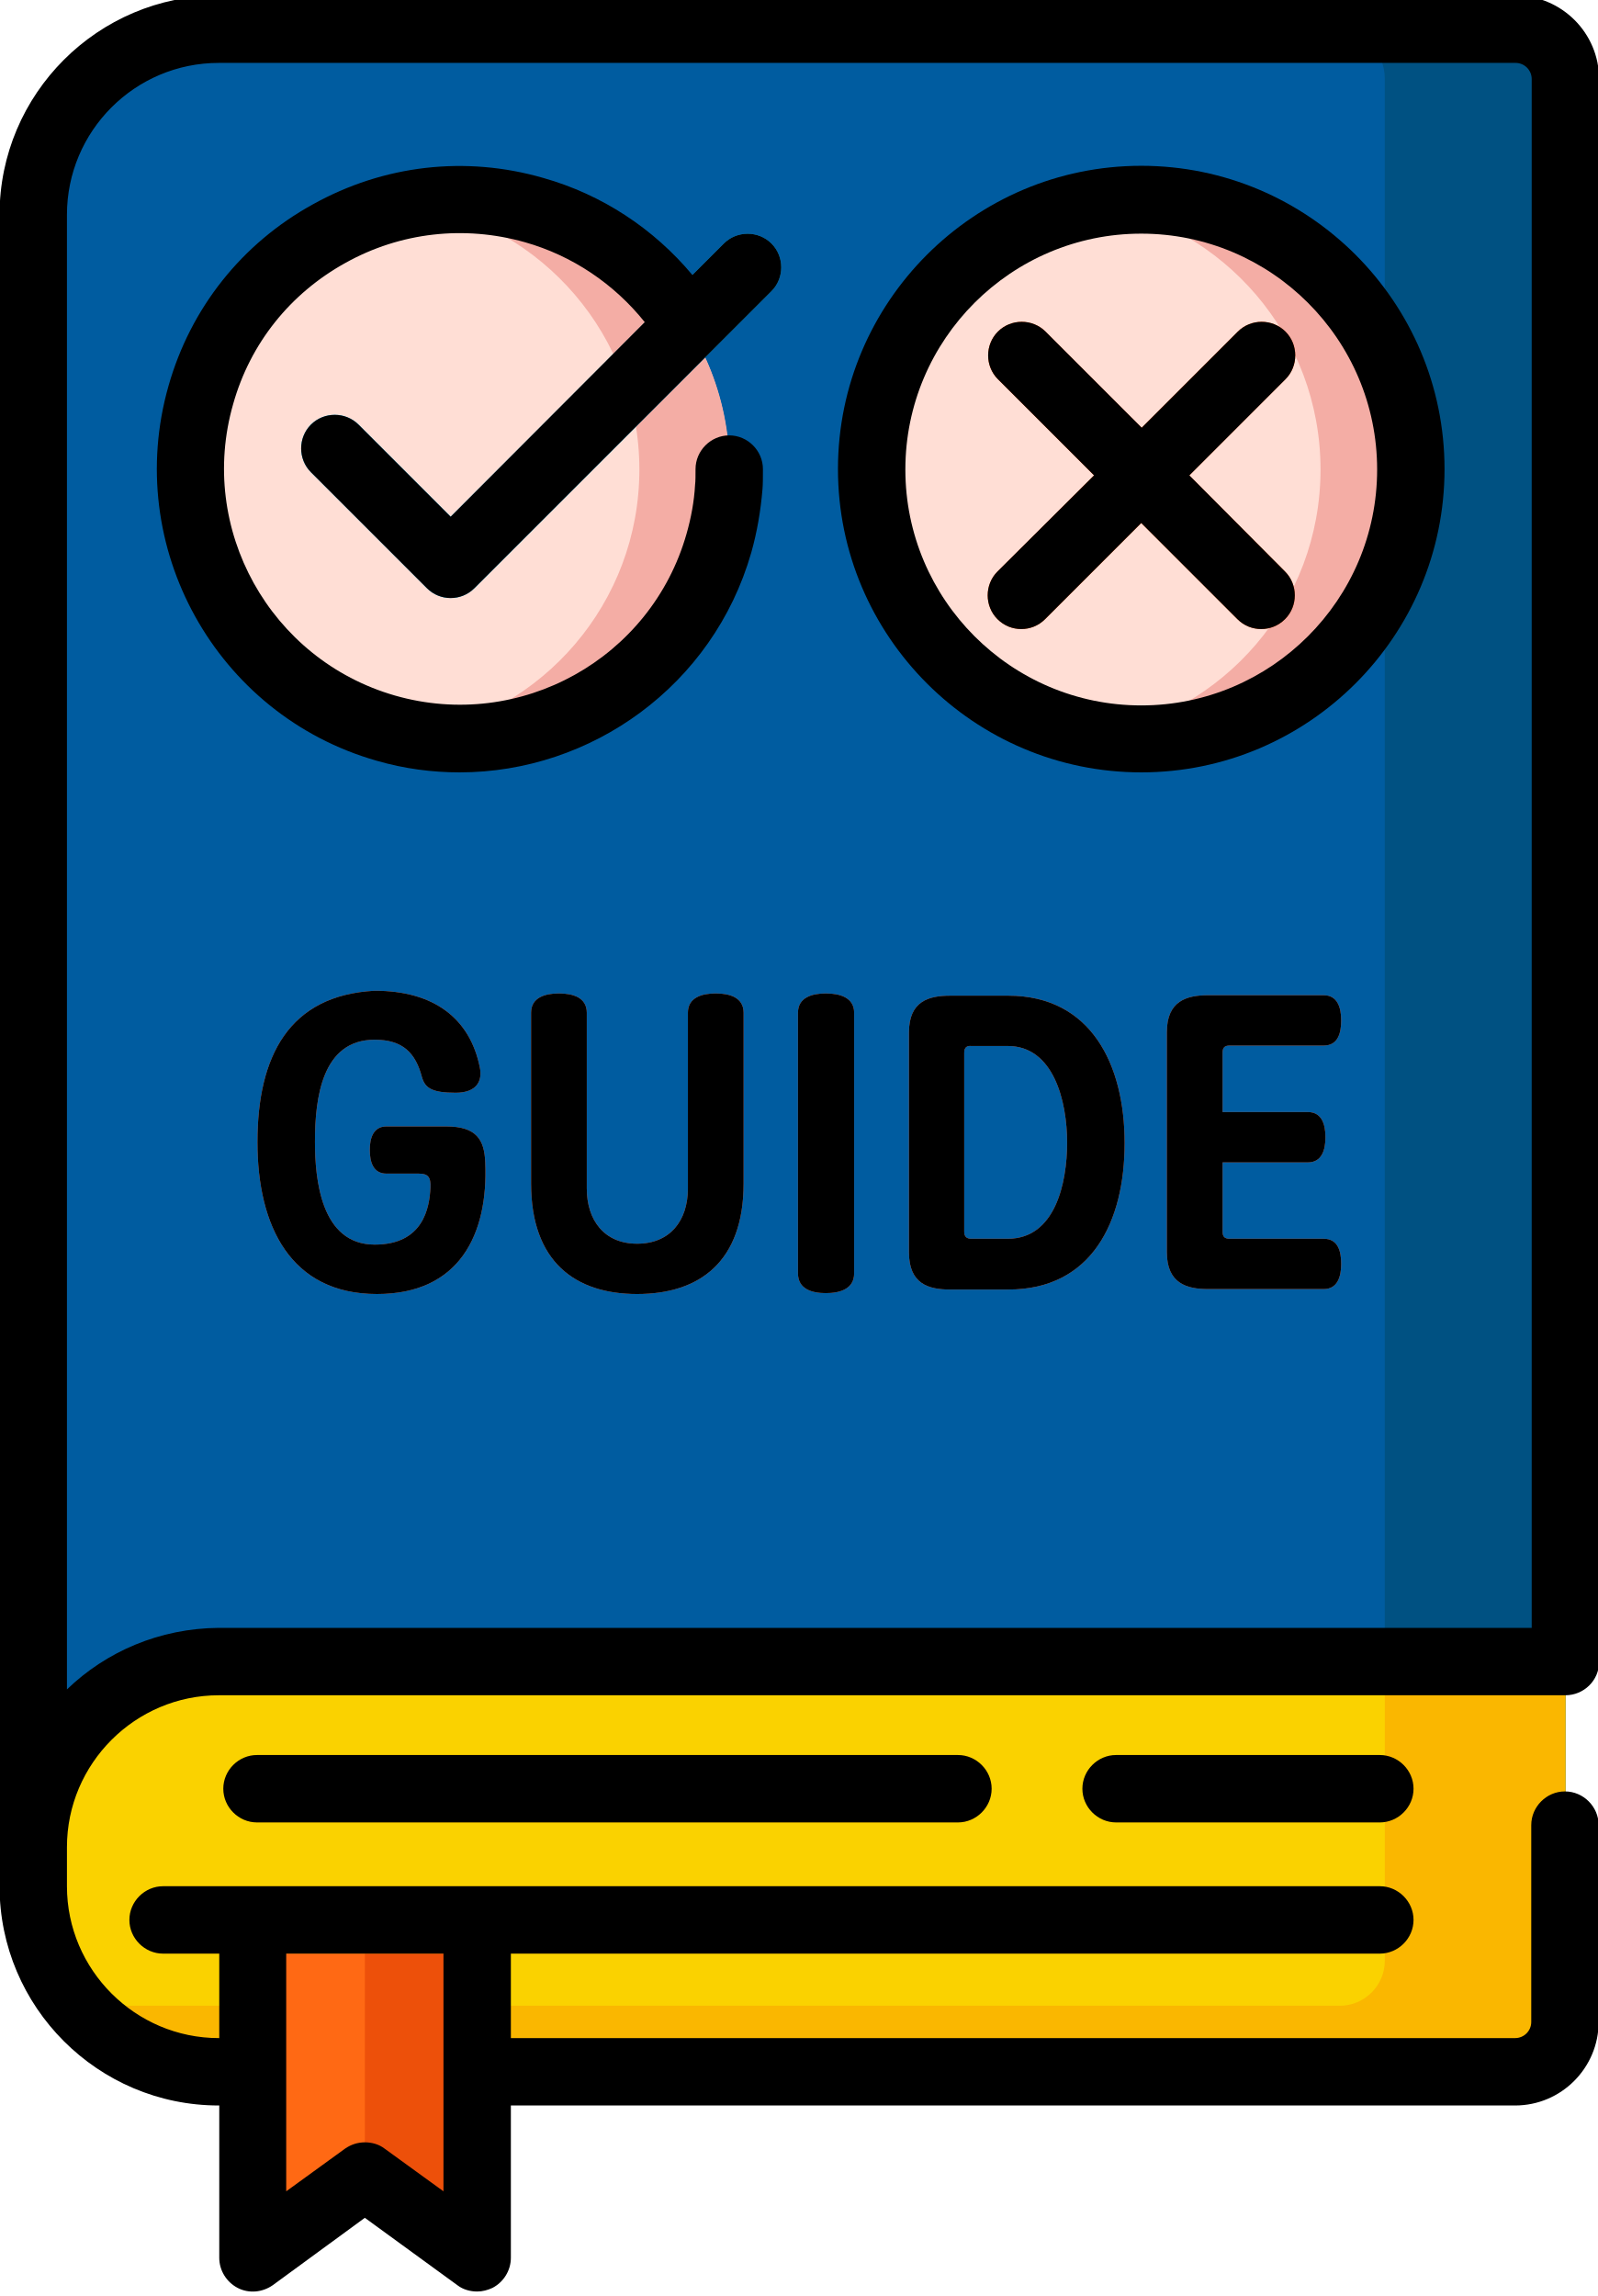
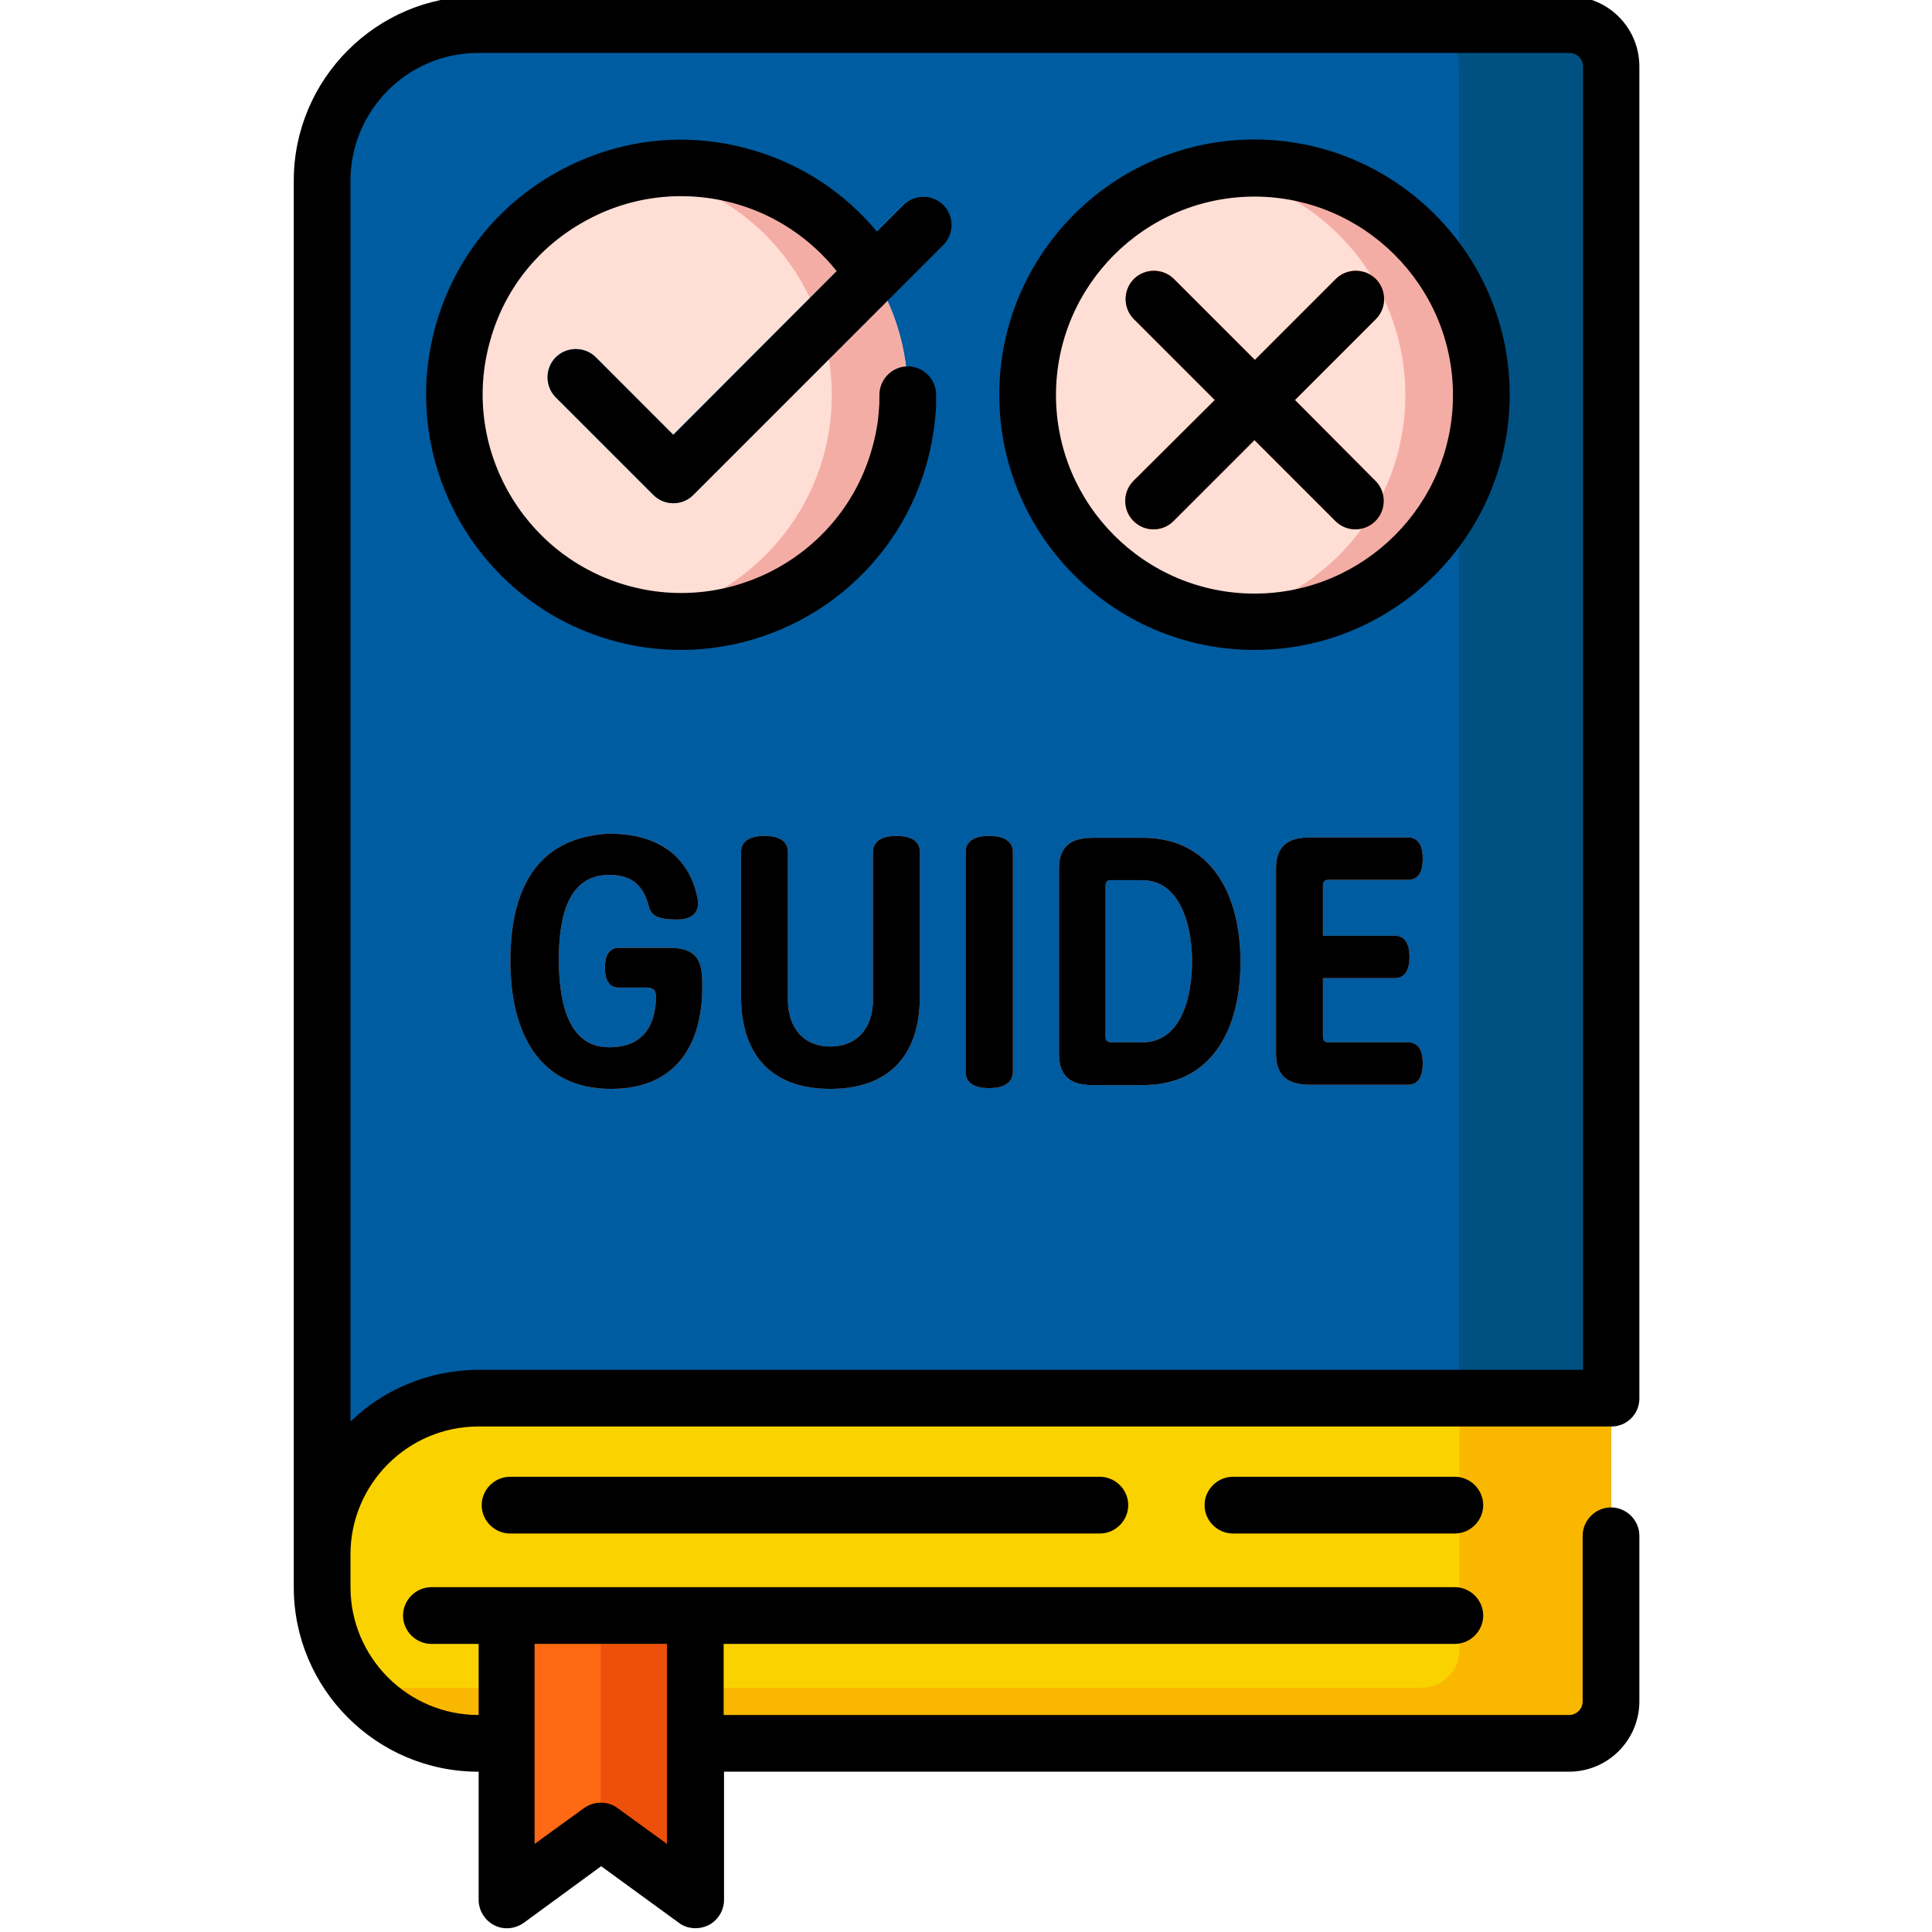
- <svg xmlns="http://www.w3.org/2000/svg" version="1.1" id="Layer_1" x="0px" y="0px" viewBox="0 0 355.5 511" style="enable-background:new 0 0 355.5 511;" xml:space="preserve">
+ <svg xmlns="http://www.w3.org/2000/svg" version="1.1" id="Layer_1" x="0px" y="0px" viewBox="0 0 511 511" style="enable-background:new 0 0 511 511;" xml:space="preserve">
  <style type="text/css">
	.st0{fill:#005CA0;}
	.st1{fill:#005182;}
	.st2{fill:#FAD200;}
	.st3{fill:#FAB700;}
	.st4{fill:#EA9A94;}
	.st5{fill:#FFDED5;}
	.st6{fill:#F4ADA5;}
	.st7{fill:#1DC2FF;}
	.st8{fill:#ED500A;}
	.st9{fill:#FF6914;}
</style>
-   <path class="st0" d="M337.4,461.1H48.1c-22.5,0-40.7-18.2-40.7-40.7V47.2c0-22.5,18.2-40.7,40.7-40.7h289.3c6.1,0,11,4.9,11,11  v432.7C348.4,456.2,343.5,461.1,337.4,461.1z" />
-   <path class="st1" d="M337.4,6.5h-40.2c6.1,0,11,4.9,11,11v432.6c0,6.1-4.9,11-11,11h40.2c6.1,0,11-4.9,11-11V17.5  C348.4,11.4,343.5,6.5,337.4,6.5z" />
-   <path class="st2" d="M337.4,461.1H48.1c-22.5,0-40.7-18.2-40.7-40.7v-9.8c0-22.5,18.2-40.7,40.7-40.7h300.3v80.3  C348.4,456.2,343.5,461.1,337.4,461.1z" />
-   <path class="st3" d="M213.2,405.6h-156c-4.1,0-7.5-3.4-7.5-7.5s3.4-7.5,7.5-7.5h156c4.1,0,7.5,3.4,7.5,7.5S217.4,405.6,213.2,405.6z  " />
-   <path class="st3" d="M307.2,405.6h-58.7c-4.1,0-7.5-3.4-7.5-7.5s3.4-7.5,7.5-7.5h58.7c4.1,0,7.5,3.4,7.5,7.5  S311.3,405.6,307.2,405.6z" />
+   <path class="st0" d="M415.1,461.1H125.8c-22.5,0-40.7-18.2-40.7-40.7V47.2c0-22.5,18.2-40.7,40.7-40.7h289.3c6.1,0,11,4.9,11,11  v432.7C426.1,456.2,421.3,461.1,415.1,461.1z" />
+   <path class="st1" d="M415.1,6.5h-40.2c6.1,0,11,4.9,11,11v432.6c0,6.1-4.9,11-11,11h40.2c6.1,0,11-4.9,11-11V17.5  C426.1,11.4,421.3,6.5,415.1,6.5z" />
+   <path class="st2" d="M415.1,461.1H125.8c-22.5,0-40.7-18.2-40.7-40.7v-9.8c0-22.5,18.2-40.7,40.7-40.7h300.3v80.3  C426.1,456.2,421.3,461.1,415.1,461.1z" />
+   <path class="st3" d="M291,405.6h-156c-4.1,0-7.5-3.4-7.5-7.5s3.4-7.5,7.5-7.5h156c4.1,0,7.5,3.4,7.5,7.5S295.1,405.6,291,405.6z" />
+   <path class="st3" d="M385,405.6h-58.7c-4.1,0-7.5-3.4-7.5-7.5s3.4-7.5,7.5-7.5H385c4.1,0,7.5,3.4,7.5,7.5S389,405.6,385,405.6z" />
  <g>
-     <path class="st4" d="M83.4,277c10.8,0,12.2-8.2,12.4-12.7c0.1-2.3-0.5-3.1-2.6-3.1h-7.2c-3,0-3.7-2.7-3.7-5.3s0.8-5.2,3.7-5.2h13.3   c6.8,0,8.5,3,8.7,8c0.7,16.1-5.8,29.3-24.1,29.3c-19.2,0-26.6-15.1-26.6-33.8c0-19.1,7-32.7,26.1-33.7c13.1,0,21.2,6.1,23.4,17.1   c0.6,3-0.7,5.6-5.4,5.6c-5.2,0-6.8-1-7.5-3.5c-1.4-5.3-4.2-8.3-10.5-8.3c-11.7,0-13.3,12.9-13.3,22.7C70.1,262.4,71.4,277,83.4,277   z" />
-     <path class="st4" d="M130.6,264.5c0,7.1,3.9,12.3,11.2,12.3s11.3-5.1,11.3-12.3v-39.1c0-3.4,3.1-4.3,6.2-4.3s6.2,0.9,6.2,4.3v38   c0,17.4-9.8,24.6-23.7,24.6c-13.8,0-23.6-7.2-23.6-24.6v-38c0-3.4,3.1-4.3,6.2-4.3s6.2,0.9,6.2,4.3L130.6,264.5L130.6,264.5z" />
-     <path class="st4" d="M190.1,283.4c0,3.5-3.2,4.4-6.3,4.4s-6.2-0.9-6.2-4.4v-58c0-3.4,3.1-4.3,6.2-4.3s6.3,0.9,6.3,4.3V283.4z" />
-     <path class="st4" d="M211.5,287c-4.8,0-9.2-1.2-9.2-8.3v-48.9c0-7,4.4-8.2,9.2-8.2h12.9c18.4,0,25.9,15.3,25.9,32.8   S243,287,224.4,287H211.5z M214.6,234.3v39.8c0,1.2,0.6,1.6,1.6,1.6h8.1c10.5,0,13.2-12.3,13.2-21.4c0-9.2-3-21.5-13.2-21.5h-8.1   C215.2,232.7,214.6,233.1,214.6,234.3z" />
-     <path class="st4" d="M272.1,234.3v13.2h19c3.1,0,3.9,2.8,3.9,5.6c0,2.8-0.8,5.6-3.9,5.6h-19v15.4c0,1.2,0.5,1.6,1.6,1.6h20.9   c3.2,0,3.9,2.8,3.9,5.6c0,2.8-0.8,5.6-3.9,5.6h-25.7c-4.7,0-9.2-1.2-9.2-8.2v-49c0-7,4.5-8.2,9.2-8.2h25.7c3.1,0,3.9,2.8,3.9,5.6   s-0.7,5.6-3.9,5.6h-20.9C272.6,232.7,272.1,233.1,272.1,234.3z" />
+     <path class="st4" d="M161.1,277c10.8,0,12.2-8.2,12.4-12.7c0.1-2.3-0.5-3.1-2.6-3.1h-7.2c-3,0-3.7-2.7-3.7-5.3s0.8-5.2,3.7-5.2   h13.3c6.8,0,8.5,3,8.7,8c0.7,16.1-5.8,29.3-24.1,29.3c-19.2,0-26.6-15.1-26.6-33.8c0-19.1,7-32.7,26.1-33.7   c13.1,0,21.2,6.1,23.4,17.1c0.6,3-0.7,5.6-5.4,5.6c-5.2,0-6.8-1-7.5-3.5c-1.4-5.3-4.2-8.3-10.5-8.3c-11.7,0-13.3,12.9-13.3,22.7   C147.9,262.4,149.1,277,161.1,277z" />
+     <path class="st4" d="M208.4,264.5c0,7.1,3.9,12.3,11.2,12.3s11.3-5.1,11.3-12.3v-39.1c0-3.4,3.1-4.3,6.2-4.3s6.2,0.9,6.2,4.3v38   c0,17.4-9.8,24.6-23.7,24.6c-13.8,0-23.6-7.2-23.6-24.6v-38c0-3.4,3.1-4.3,6.2-4.3c3.1,0,6.2,0.9,6.2,4.3V264.5L208.4,264.5z" />
+     <path class="st4" d="M267.9,283.4c0,3.5-3.2,4.4-6.3,4.4c-3.1,0-6.2-0.9-6.2-4.4v-58c0-3.4,3.1-4.3,6.2-4.3c3.1,0,6.3,0.9,6.3,4.3   V283.4z" />
+     <path class="st4" d="M289.3,287c-4.8,0-9.2-1.2-9.2-8.3v-48.9c0-7,4.4-8.2,9.2-8.2h12.9c18.4,0,25.9,15.3,25.9,32.8   s-7.3,32.6-25.9,32.6H289.3z M292.4,234.3v39.8c0,1.2,0.6,1.6,1.6,1.6h8.1c10.5,0,13.2-12.3,13.2-21.4c0-9.2-3-21.5-13.2-21.5H294   C293,232.7,292.4,233.1,292.4,234.3z" />
+     <path class="st4" d="M349.9,234.3v13.2h19c3.1,0,3.9,2.8,3.9,5.6s-0.8,5.6-3.9,5.6h-19v15.4c0,1.2,0.5,1.6,1.6,1.6h20.9   c3.2,0,3.9,2.8,3.9,5.6c0,2.8-0.8,5.6-3.9,5.6h-25.7c-4.7,0-9.2-1.2-9.2-8.2v-49c0-7,4.5-8.2,9.2-8.2h25.7c3.1,0,3.9,2.8,3.9,5.6   s-0.7,5.6-3.9,5.6h-20.9C350.4,232.7,349.9,233.1,349.9,234.3z" />
  </g>
-   <path class="st5" d="M162.3,104.5c0,33.1-26.8,60-60,60s-60-26.8-60-60c0-33.1,26.8-60,60-60S162.3,71.3,162.3,104.5z" />
-   <path class="st5" d="M314,104.5c0,33.1-26.8,60-60,60c-33.1,0-60-26.8-60-60c0-33.1,26.8-60,60-60C287.1,44.5,314,71.3,314,104.5z" />
-   <path class="st6" d="M102.4,44.5c-3.4,0-6.8,0.3-10,0.9c28.3,4.8,49.9,29.4,49.9,59.1c0,29.7-21.6,54.3-49.9,59.1  c3.3,0.5,6.6,0.8,10,0.8c33.1,0,60-26.8,60-60C162.3,71.3,135.5,44.5,102.4,44.5z" />
-   <path class="st6" d="M254,44.5c-3.4,0-6.8,0.3-10,0.9c28.3,4.8,49.9,29.4,49.9,59.1c0,29.7-21.6,54.3-49.9,59.1  c3.3,0.5,6.6,0.8,10,0.8c33.1,0,60-26.8,60-60C314,71.3,287.1,44.5,254,44.5z" />
-   <path class="st7" d="M100.3,133.1c-1.9,0-3.8-0.7-5.3-2.2l-25.8-25.8c-2.9-2.9-2.9-7.7,0-10.6c2.9-2.9,7.7-2.9,10.6,0l20.5,20.5  l60.8-60.8c2.9-2.9,7.7-2.9,10.6,0c2.9,2.9,2.9,7.7,0,10.6l-66.1,66.1C104.1,132.4,102.2,133.1,100.3,133.1z" />
-   <path class="st8" d="M264.7,105.8l21.4-21.4c2.9-2.9,2.9-7.7,0-10.6c-2.9-2.9-7.7-2.9-10.6,0l-21.4,21.4l-21.4-21.4  c-2.9-2.9-7.7-2.9-10.6,0c-2.9,2.9-2.9,7.7,0,10.6l21.4,21.4L222,127.2c-2.9,2.9-2.9,7.7,0,10.6c1.5,1.5,3.4,2.2,5.3,2.2  s3.8-0.7,5.3-2.2l21.4-21.4l21.4,21.4c1.5,1.5,3.4,2.2,5.3,2.2s3.8-0.7,5.3-2.2c2.9-2.9,2.9-7.7,0-10.6L264.7,105.8z" />
-   <path d="M79.8,94.5c-2.9-2.9-7.7-2.9-10.6,0c-2.9,2.9-2.9,7.7,0,10.6L95,130.9c1.5,1.5,3.4,2.2,5.3,2.2c1.9,0,3.8-0.7,5.3-2.2  l66.1-66.1c2.9-2.9,2.9-7.7,0-10.6c-2.9-2.9-7.7-2.9-10.6,0l-7,7c-8.6-10.3-20.1-17.9-33.2-21.6c-17.3-5-35.5-2.9-51.3,5.9  c-15.8,8.7-27.2,23.1-32.1,40.4c-10.2,35.8,10.6,73.2,46.3,83.4c6.2,1.8,12.4,2.6,18.5,2.6c29.3,0,56.4-19.3,64.9-48.9  c1.3-4.6,2.1-9.3,2.5-14.1c0.1-1.1,0.1-2.7,0.1-4.5c0-4.1-3.4-7.5-7.5-7.5c-4.1,0-7.5,3.4-7.5,7.5c0,1.4,0,2.7-0.1,3.5  c-0.2,3.7-0.9,7.4-1.9,10.9c-7.9,27.8-37,44-64.9,36c-27.8-8-44-37.1-36-64.9c3.8-13.5,12.7-24.6,25-31.4  c12.2-6.8,26.4-8.4,39.9-4.6c10.6,3,19.9,9.3,26.7,17.8L100.3,115L79.8,94.5z" />
-   <path d="M264.7,105.8l21.4-21.4c2.9-2.9,2.9-7.7,0-10.6c-2.9-2.9-7.7-2.9-10.6,0l-21.4,21.4l-21.4-21.4c-2.9-2.9-7.7-2.9-10.6,0  c-2.9,2.9-2.9,7.7,0,10.6l21.4,21.4L222,127.2c-2.9,2.9-2.9,7.7,0,10.6c1.5,1.5,3.4,2.2,5.3,2.2s3.8-0.7,5.3-2.2l21.4-21.4  l21.4,21.4c1.5,1.5,3.4,2.2,5.3,2.2s3.8-0.7,5.3-2.2c2.9-2.9,2.9-7.7,0-10.6L264.7,105.8z" />
-   <path class="st3" d="M308.2,369.9v66.5c0,5.5-4.5,10-10,10H16.7c7.5,9,18.8,14.8,31.4,14.8h289.3c6.1,0,11-4.9,11-11v-80.3H308.2z" />
-   <path class="st9" d="M106.2,502.5l-25-18.3l-25,18.3v-75.2h50V502.5z" />
-   <path class="st8" d="M81.2,427.3v56.9l25,18.3v-75.2H81.2z" />
-   <path class="st3" d="M307.2,434.8H36.3c-4.1,0-7.5-3.4-7.5-7.5c0-4.1,3.4-7.5,7.5-7.5h270.9c4.1,0,7.5,3.4,7.5,7.5  C314.6,431.5,311.3,434.8,307.2,434.8z" />
-   <path d="M83.4,277c10.8,0,12.2-8.2,12.4-12.7c0.1-2.3-0.5-3.1-2.6-3.1h-7.2c-3,0-3.7-2.7-3.7-5.3s0.8-5.2,3.7-5.2h13.3  c6.8,0,8.5,3,8.7,8c0.7,16.1-5.8,29.3-24.1,29.3c-19.2,0-26.6-15.1-26.6-33.8c0-19.1,7-32.7,26.1-33.7c13.1,0,21.2,6.1,23.4,17.1  c0.6,3-0.7,5.6-5.4,5.6c-5.2,0-6.8-1-7.5-3.5c-1.4-5.3-4.2-8.3-10.5-8.3c-11.7,0-13.3,12.9-13.3,22.7C70.1,262.4,71.4,277,83.4,277z  " />
-   <path d="M130.6,264.5c0,7.1,3.9,12.3,11.2,12.3s11.3-5.1,11.3-12.3v-39.1c0-3.4,3.1-4.3,6.2-4.3s6.2,0.9,6.2,4.3v38  c0,17.4-9.8,24.6-23.7,24.6c-13.8,0-23.6-7.2-23.6-24.6v-38c0-3.4,3.1-4.3,6.2-4.3s6.2,0.9,6.2,4.3L130.6,264.5L130.6,264.5z" />
-   <path d="M190.1,283.4c0,3.5-3.2,4.4-6.3,4.4s-6.2-0.9-6.2-4.4v-58c0-3.4,3.1-4.3,6.2-4.3s6.3,0.9,6.3,4.3V283.4z" />
-   <path d="M211.5,287c-4.8,0-9.2-1.2-9.2-8.3v-48.9c0-7,4.4-8.2,9.2-8.2h12.9c18.4,0,25.9,15.3,25.9,32.8S243,287,224.4,287H211.5z   M214.6,234.3v39.8c0,1.2,0.6,1.6,1.6,1.6h8.1c10.5,0,13.2-12.3,13.2-21.4c0-9.2-3-21.5-13.2-21.5h-8.1  C215.2,232.7,214.6,233.1,214.6,234.3z" />
-   <path d="M272.1,234.3v13.2h19c3.1,0,3.9,2.8,3.9,5.6c0,2.8-0.8,5.6-3.9,5.6h-19v15.4c0,1.2,0.5,1.6,1.6,1.6h20.9  c3.2,0,3.9,2.8,3.9,5.6c0,2.8-0.8,5.6-3.9,5.6h-25.7c-4.7,0-9.2-1.2-9.2-8.2v-49c0-7,4.5-8.2,9.2-8.2h25.7c3.1,0,3.9,2.8,3.9,5.6  s-0.7,5.6-3.9,5.6h-20.9C272.6,232.7,272.1,233.1,272.1,234.3z" />
-   <path d="M355.9,369.9V17.6c0-10.3-8.4-18.6-18.6-18.6H48.7C21.8-1-0.1,20.9-0.1,47.8v372c0,26.9,21.9,48.8,48.8,48.8h0.1v33.9  c0,2.8,1.6,5.4,4.1,6.7c2.5,1.3,5.5,1,7.8-0.6l20.5-15l20.6,15c1.3,1,2.9,1.4,4.4,1.4c1.2,0,2.3-0.3,3.4-0.8  c2.5-1.3,4.1-3.9,4.1-6.7v-33.9h223.5c10.3,0,18.6-8.4,18.6-18.6v-43.8c0-4.1-3.4-7.5-7.5-7.5c-4.1,0-7.5,3.4-7.5,7.5V450  c0,2-1.6,3.6-3.6,3.6H113.7v-18.8h193.4c4.1,0,7.5-3.4,7.5-7.5c0-4.1-3.4-7.5-7.5-7.5H36.3c-4.1,0-7.5,3.4-7.5,7.5  c0,4.1,3.4,7.5,7.5,7.5h12.5v18.8h-0.1c-18.6,0-33.8-15.2-33.8-33.8v-8.7c0-18.6,15.2-33.8,33.8-33.8h299.7  C352.5,377.3,355.9,374,355.9,369.9z M98.7,434.8v52.9l-13.1-9.5c-1.3-1-2.9-1.4-4.4-1.4c-1.6,0-3.1,0.5-4.4,1.4l-13.1,9.5v-52.9  H98.7z M14.9,376V47.8C14.9,29.2,30,14,48.7,14h288.6c2,0,3.6,1.6,3.6,3.6v344.7H48.7C35.5,362.4,23.6,367.6,14.9,376z" />
-   <path d="M57.2,390.6c-4.1,0-7.5,3.4-7.5,7.5s3.4,7.5,7.5,7.5h156c4.1,0,7.5-3.4,7.5-7.5s-3.4-7.5-7.5-7.5H57.2z" />
-   <path d="M248.4,390.6c-4.1,0-7.5,3.4-7.5,7.5s3.4,7.5,7.5,7.5h58.7c4.1,0,7.5-3.4,7.5-7.5s-3.4-7.5-7.5-7.5H248.4z" />
-   <path d="M254,171.9c-37.2,0-67.5-30.3-67.5-67.5c0-37.2,30.3-67.5,67.5-67.5c37.2,0,67.5,30.3,67.5,67.5  C321.5,141.6,291.2,171.9,254,171.9z M254,52c-28.9,0-52.5,23.5-52.5,52.5c0,28.9,23.5,52.5,52.5,52.5c28.9,0,52.5-23.5,52.5-52.5  C306.5,75.5,282.9,52,254,52z" />
+   <path class="st5" d="M240.1,104.5c0,33.1-26.8,60-60,60s-60-26.8-60-60c0-33.1,26.8-60,60-60S240.1,71.3,240.1,104.5z" />
+   <path class="st5" d="M391.8,104.5c0,33.1-26.8,60-60,60c-33.1,0-60-26.8-60-60c0-33.1,26.8-60,60-60  C364.9,44.5,391.8,71.3,391.8,104.5z" />
+   <path class="st6" d="M180.1,44.5c-3.4,0-6.8,0.3-10,0.9c28.3,4.8,49.9,29.4,49.9,59.1s-21.6,54.3-49.9,59.1c3.3,0.5,6.6,0.8,10,0.8  c33.1,0,60-26.8,60-60C240.1,71.3,213.3,44.5,180.1,44.5z" />
+   <path class="st6" d="M331.8,44.5c-3.4,0-6.8,0.3-10,0.9c28.3,4.8,49.9,29.4,49.9,59.1s-21.6,54.3-49.9,59.1c3.3,0.5,6.6,0.8,10,0.8  c33.1,0,60-26.8,60-60C391.8,71.3,364.9,44.5,331.8,44.5z" />
+   <path class="st7" d="M178.1,133.1c-1.9,0-3.8-0.7-5.3-2.2l-25.8-25.8c-2.9-2.9-2.9-7.7,0-10.6s7.7-2.9,10.6,0L178,115l60.8-60.8  c2.9-2.9,7.7-2.9,10.6,0c2.9,2.9,2.9,7.7,0,10.6l-66.1,66.1C181.9,132.4,179.9,133.1,178.1,133.1z" />
+   <path class="st8" d="M342.5,105.8l21.4-21.4c2.9-2.9,2.9-7.7,0-10.6s-7.7-2.9-10.6,0l-21.4,21.4l-21.4-21.4c-2.9-2.9-7.7-2.9-10.6,0  s-2.9,7.7,0,10.6l21.4,21.4l-21.5,21.4c-2.9,2.9-2.9,7.7,0,10.6c1.5,1.5,3.4,2.2,5.3,2.2c1.9,0,3.8-0.7,5.3-2.2l21.4-21.4l21.4,21.4  c1.5,1.5,3.4,2.2,5.3,2.2s3.8-0.7,5.3-2.2c2.9-2.9,2.9-7.7,0-10.6L342.5,105.8z" />
+   <path d="M157.6,94.5c-2.9-2.9-7.7-2.9-10.6,0c-2.9,2.9-2.9,7.7,0,10.6l25.8,25.8c1.5,1.5,3.4,2.2,5.3,2.2s3.8-0.7,5.3-2.2l66.1-66.1  c2.9-2.9,2.9-7.7,0-10.6c-2.9-2.9-7.7-2.9-10.6,0l-7,7c-8.6-10.3-20.1-17.9-33.2-21.6c-17.3-5-35.5-2.9-51.3,5.9  c-15.8,8.7-27.2,23.1-32.1,40.4c-10.2,35.8,10.6,73.2,46.3,83.4c6.2,1.8,12.4,2.6,18.5,2.6c29.3,0,56.4-19.3,64.9-48.9  c1.3-4.6,2.1-9.3,2.5-14.1c0.1-1.1,0.1-2.7,0.1-4.5c0-4.1-3.4-7.5-7.5-7.5s-7.5,3.4-7.5,7.5c0,1.4,0,2.7-0.1,3.5  c-0.2,3.7-0.9,7.4-1.9,10.9c-7.9,27.8-37,44-64.9,36c-27.8-8-44-37.1-36-64.9c3.8-13.5,12.7-24.6,25-31.4  c12.2-6.8,26.4-8.4,39.9-4.6c10.6,3,19.9,9.3,26.7,17.8L178.1,115L157.6,94.5z" />
+   <path d="M342.5,105.8l21.4-21.4c2.9-2.9,2.9-7.7,0-10.6s-7.7-2.9-10.6,0l-21.4,21.4l-21.4-21.4c-2.9-2.9-7.7-2.9-10.6,0  s-2.9,7.7,0,10.6l21.4,21.4l-21.5,21.4c-2.9,2.9-2.9,7.7,0,10.6c1.5,1.5,3.4,2.2,5.3,2.2c1.9,0,3.8-0.7,5.3-2.2l21.4-21.4l21.4,21.4  c1.5,1.5,3.4,2.2,5.3,2.2s3.8-0.7,5.3-2.2c2.9-2.9,2.9-7.7,0-10.6L342.5,105.8z" />
+   <path class="st3" d="M386,369.9v66.5c0,5.5-4.5,10-10,10H94.4c7.5,9,18.8,14.8,31.4,14.8h289.3c6.1,0,11-4.9,11-11v-80.3L386,369.9  L386,369.9z" />
+   <path class="st9" d="M183.9,502.5l-25-18.3l-25,18.3v-75.2h50V502.5z" />
+   <path class="st8" d="M158.9,427.3v56.9l25,18.3v-75.2H158.9z" />
+   <path class="st3" d="M385,434.8H114.1c-4.1,0-7.5-3.4-7.5-7.5s3.4-7.5,7.5-7.5h270.9c4.1,0,7.5,3.4,7.5,7.5  C392.4,431.5,389,434.8,385,434.8z" />
+   <path d="M161.1,277c10.8,0,12.2-8.2,12.4-12.7c0.1-2.3-0.5-3.1-2.6-3.1h-7.2c-3,0-3.7-2.7-3.7-5.3s0.8-5.2,3.7-5.2h13.3  c6.8,0,8.5,3,8.7,8c0.7,16.1-5.8,29.3-24.1,29.3c-19.2,0-26.6-15.1-26.6-33.8c0-19.1,7-32.7,26.1-33.7c13.1,0,21.2,6.1,23.4,17.1  c0.6,3-0.7,5.6-5.4,5.6c-5.2,0-6.8-1-7.5-3.5c-1.4-5.3-4.2-8.3-10.5-8.3c-11.7,0-13.3,12.9-13.3,22.7  C147.9,262.4,149.1,277,161.1,277z" />
+   <path d="M208.4,264.5c0,7.1,3.9,12.3,11.2,12.3s11.3-5.1,11.3-12.3v-39.1c0-3.4,3.1-4.3,6.2-4.3s6.2,0.9,6.2,4.3v38  c0,17.4-9.8,24.6-23.7,24.6c-13.8,0-23.6-7.2-23.6-24.6v-38c0-3.4,3.1-4.3,6.2-4.3c3.1,0,6.2,0.9,6.2,4.3V264.5L208.4,264.5z" />
+   <path d="M267.9,283.4c0,3.5-3.2,4.4-6.3,4.4c-3.1,0-6.2-0.9-6.2-4.4v-58c0-3.4,3.1-4.3,6.2-4.3c3.1,0,6.3,0.9,6.3,4.3V283.4z" />
+   <path d="M289.3,287c-4.8,0-9.2-1.2-9.2-8.3v-48.9c0-7,4.4-8.2,9.2-8.2h12.9c18.4,0,25.9,15.3,25.9,32.8s-7.3,32.6-25.9,32.6H289.3z   M292.4,234.3v39.8c0,1.2,0.6,1.6,1.6,1.6h8.1c10.5,0,13.2-12.3,13.2-21.4c0-9.2-3-21.5-13.2-21.5H294  C293,232.7,292.4,233.1,292.4,234.3z" />
+   <path d="M349.9,234.3v13.2h19c3.1,0,3.9,2.8,3.9,5.6s-0.8,5.6-3.9,5.6h-19v15.4c0,1.2,0.5,1.6,1.6,1.6h20.9c3.2,0,3.9,2.8,3.9,5.6  c0,2.8-0.8,5.6-3.9,5.6h-25.7c-4.7,0-9.2-1.2-9.2-8.2v-49c0-7,4.5-8.2,9.2-8.2h25.7c3.1,0,3.9,2.8,3.9,5.6s-0.7,5.6-3.9,5.6h-20.9  C350.4,232.7,349.9,233.1,349.9,234.3z" />
+   <path d="M433.6,369.9V17.6C433.6,7.3,425.3-1,415-1H126.4C99.6-1,77.7,20.9,77.7,47.8v372c0,26.9,21.9,48.8,48.8,48.8h0.1v33.9  c0,2.8,1.6,5.4,4.1,6.7c2.5,1.3,5.5,1,7.8-0.6l20.5-15l20.6,15c1.3,1,2.9,1.4,4.4,1.4c1.2,0,2.3-0.3,3.4-0.8  c2.5-1.3,4.1-3.9,4.1-6.7v-33.9H415c10.3,0,18.6-8.4,18.6-18.6v-43.8c0-4.1-3.4-7.5-7.5-7.5s-7.5,3.4-7.5,7.5V450  c0,2-1.6,3.6-3.6,3.6H191.4v-18.8h193.4c4.1,0,7.5-3.4,7.5-7.5s-3.4-7.5-7.5-7.5H114.1c-4.1,0-7.5,3.4-7.5,7.5s3.4,7.5,7.5,7.5h12.5  v18.8h-0.1c-18.6,0-33.8-15.2-33.8-33.8v-8.7c0-18.6,15.2-33.8,33.8-33.8h299.7C430.3,377.3,433.6,374,433.6,369.9z M176.4,434.8  v52.9l-13.1-9.5c-1.3-1-2.9-1.4-4.4-1.4c-1.6,0-3.1,0.5-4.4,1.4l-13.1,9.5v-52.9H176.4z M92.7,376V47.8c0-18.6,15.1-33.8,33.8-33.8  h288.6c2,0,3.6,1.6,3.6,3.6v344.7H126.4C113.3,362.4,101.3,367.6,92.7,376z" />
+   <path d="M134.9,390.6c-4.1,0-7.5,3.4-7.5,7.5s3.4,7.5,7.5,7.5h156c4.1,0,7.5-3.4,7.5-7.5s-3.4-7.5-7.5-7.5H134.9z" />
+   <path d="M326.1,390.6c-4.1,0-7.5,3.4-7.5,7.5s3.4,7.5,7.5,7.5h58.7c4.1,0,7.5-3.4,7.5-7.5s-3.4-7.5-7.5-7.5H326.1z" />
+   <path d="M331.8,171.9c-37.2,0-67.5-30.3-67.5-67.5s30.3-67.5,67.5-67.5s67.5,30.3,67.5,67.5S369,171.9,331.8,171.9z M331.8,52  c-28.9,0-52.5,23.5-52.5,52.5c0,28.9,23.5,52.5,52.5,52.5c28.9,0,52.5-23.5,52.5-52.5S360.6,52,331.8,52z" />
</svg>
